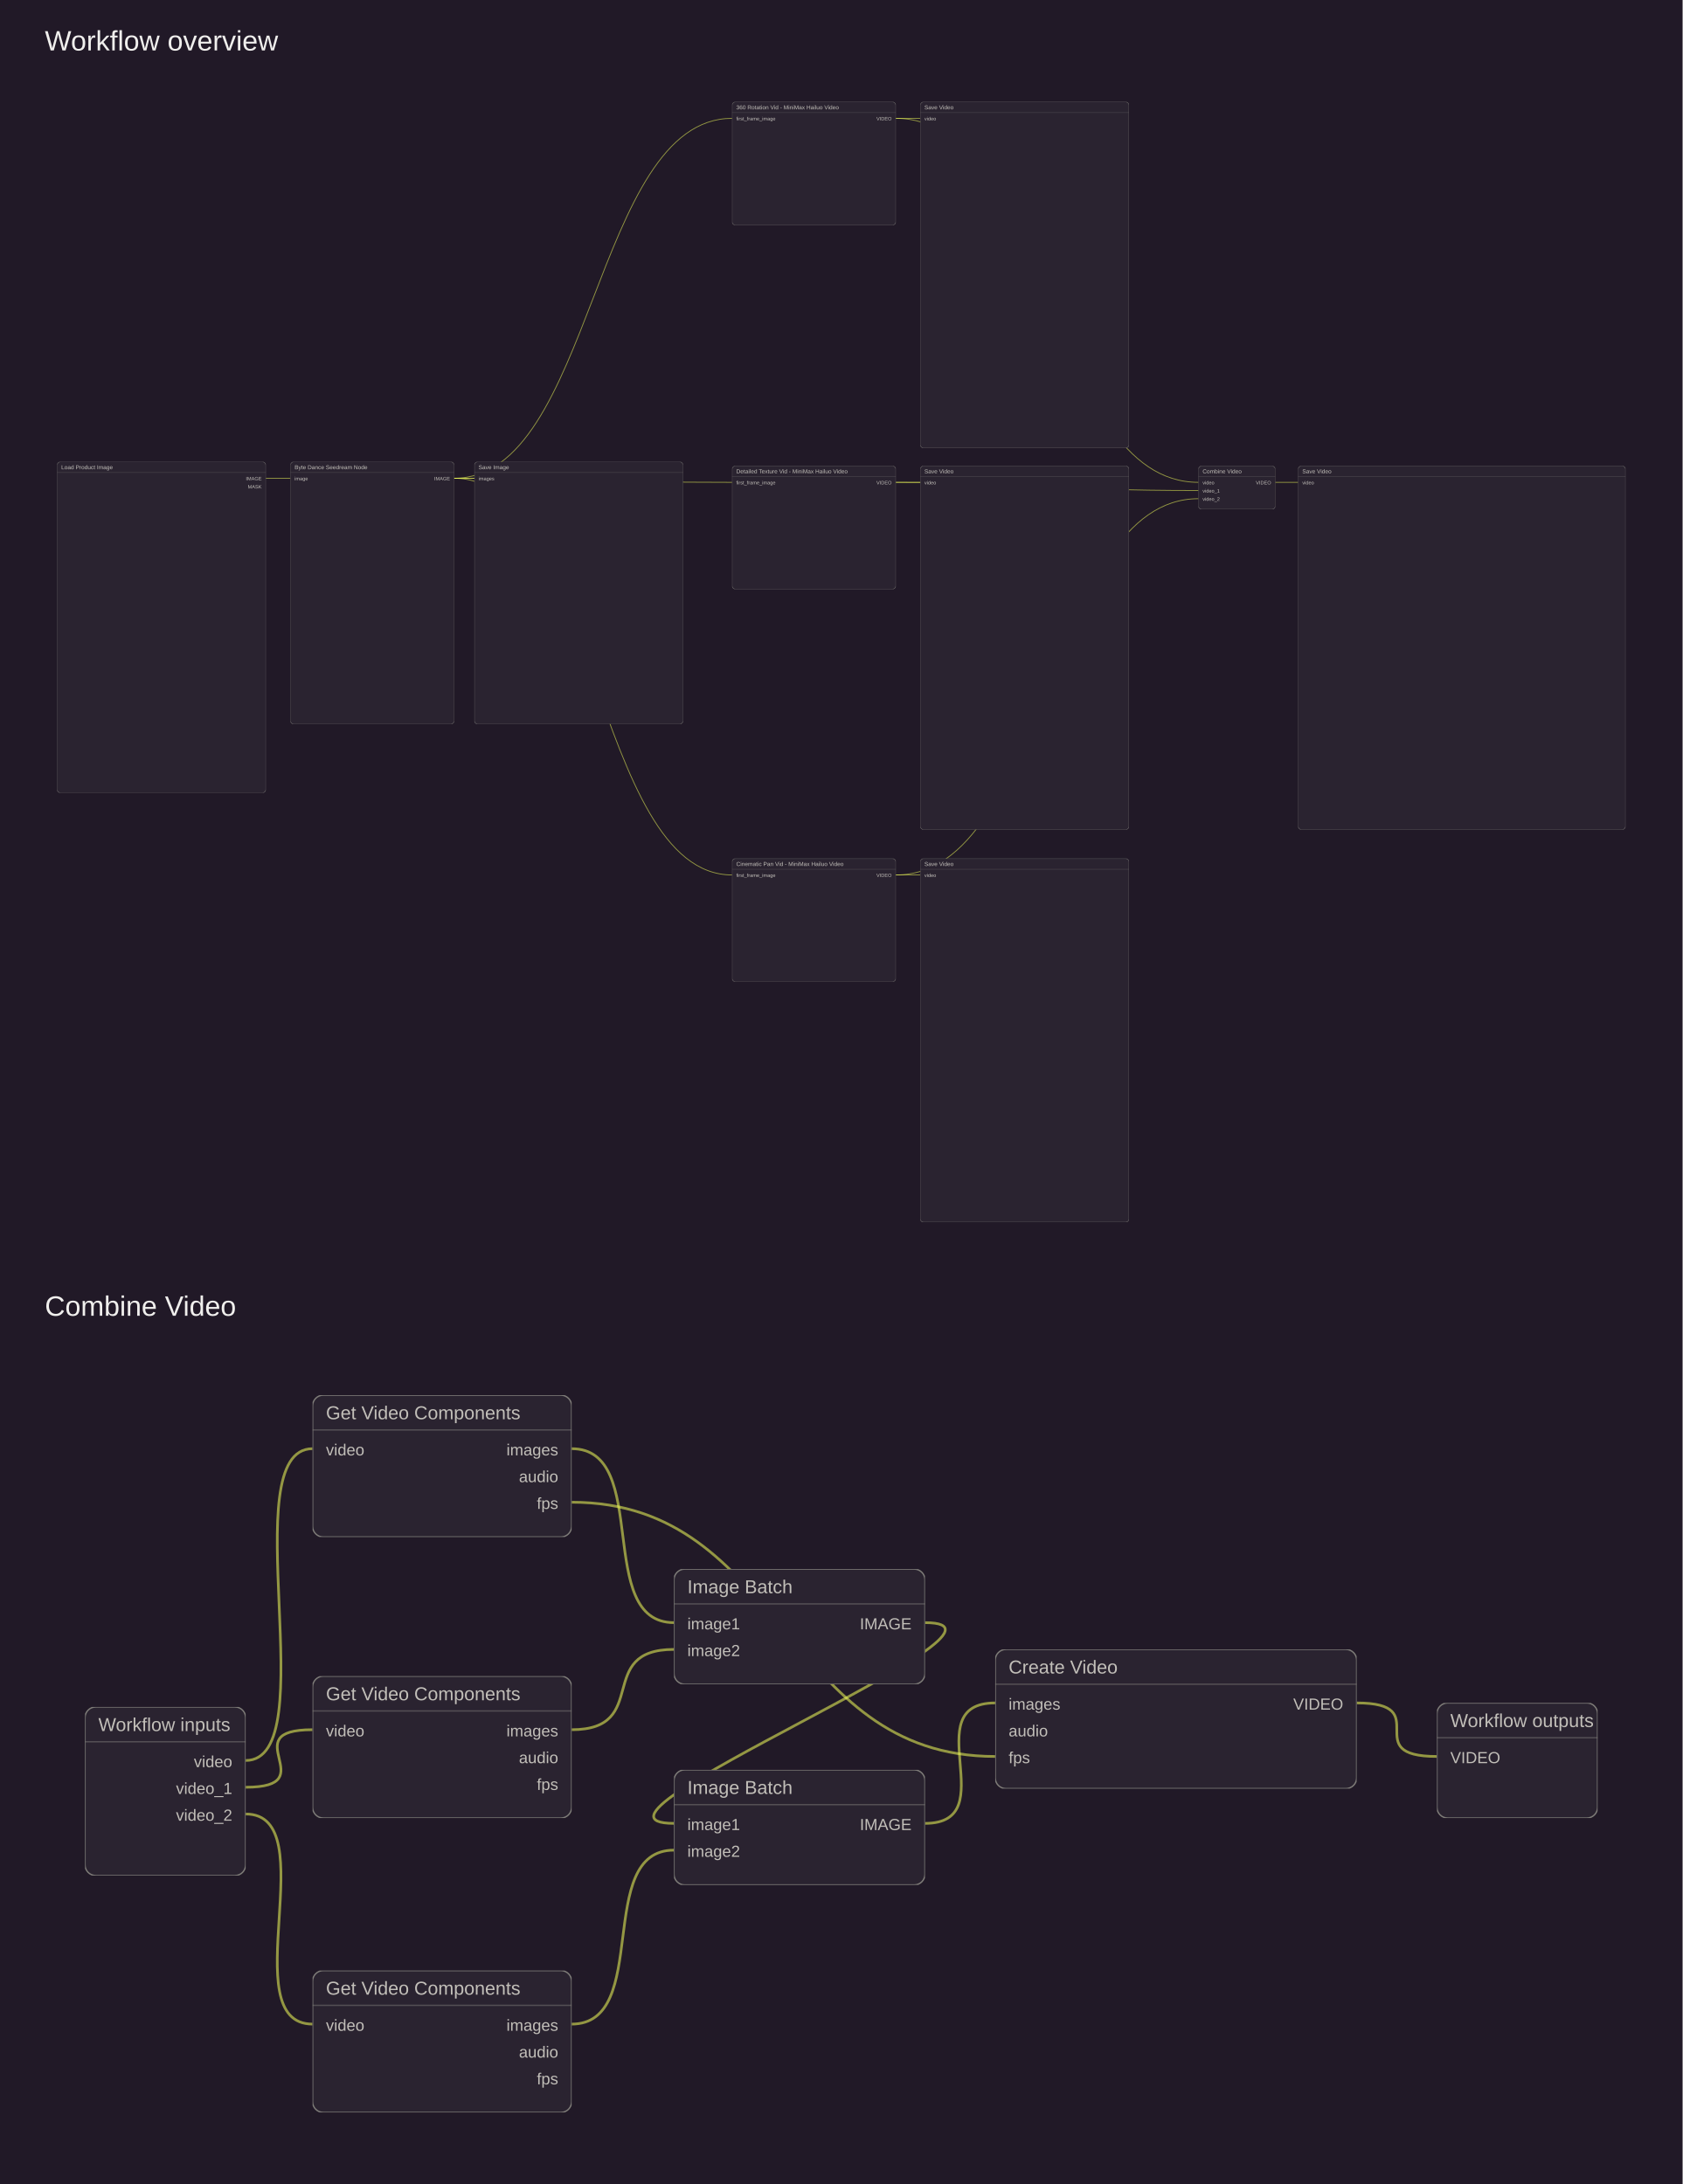
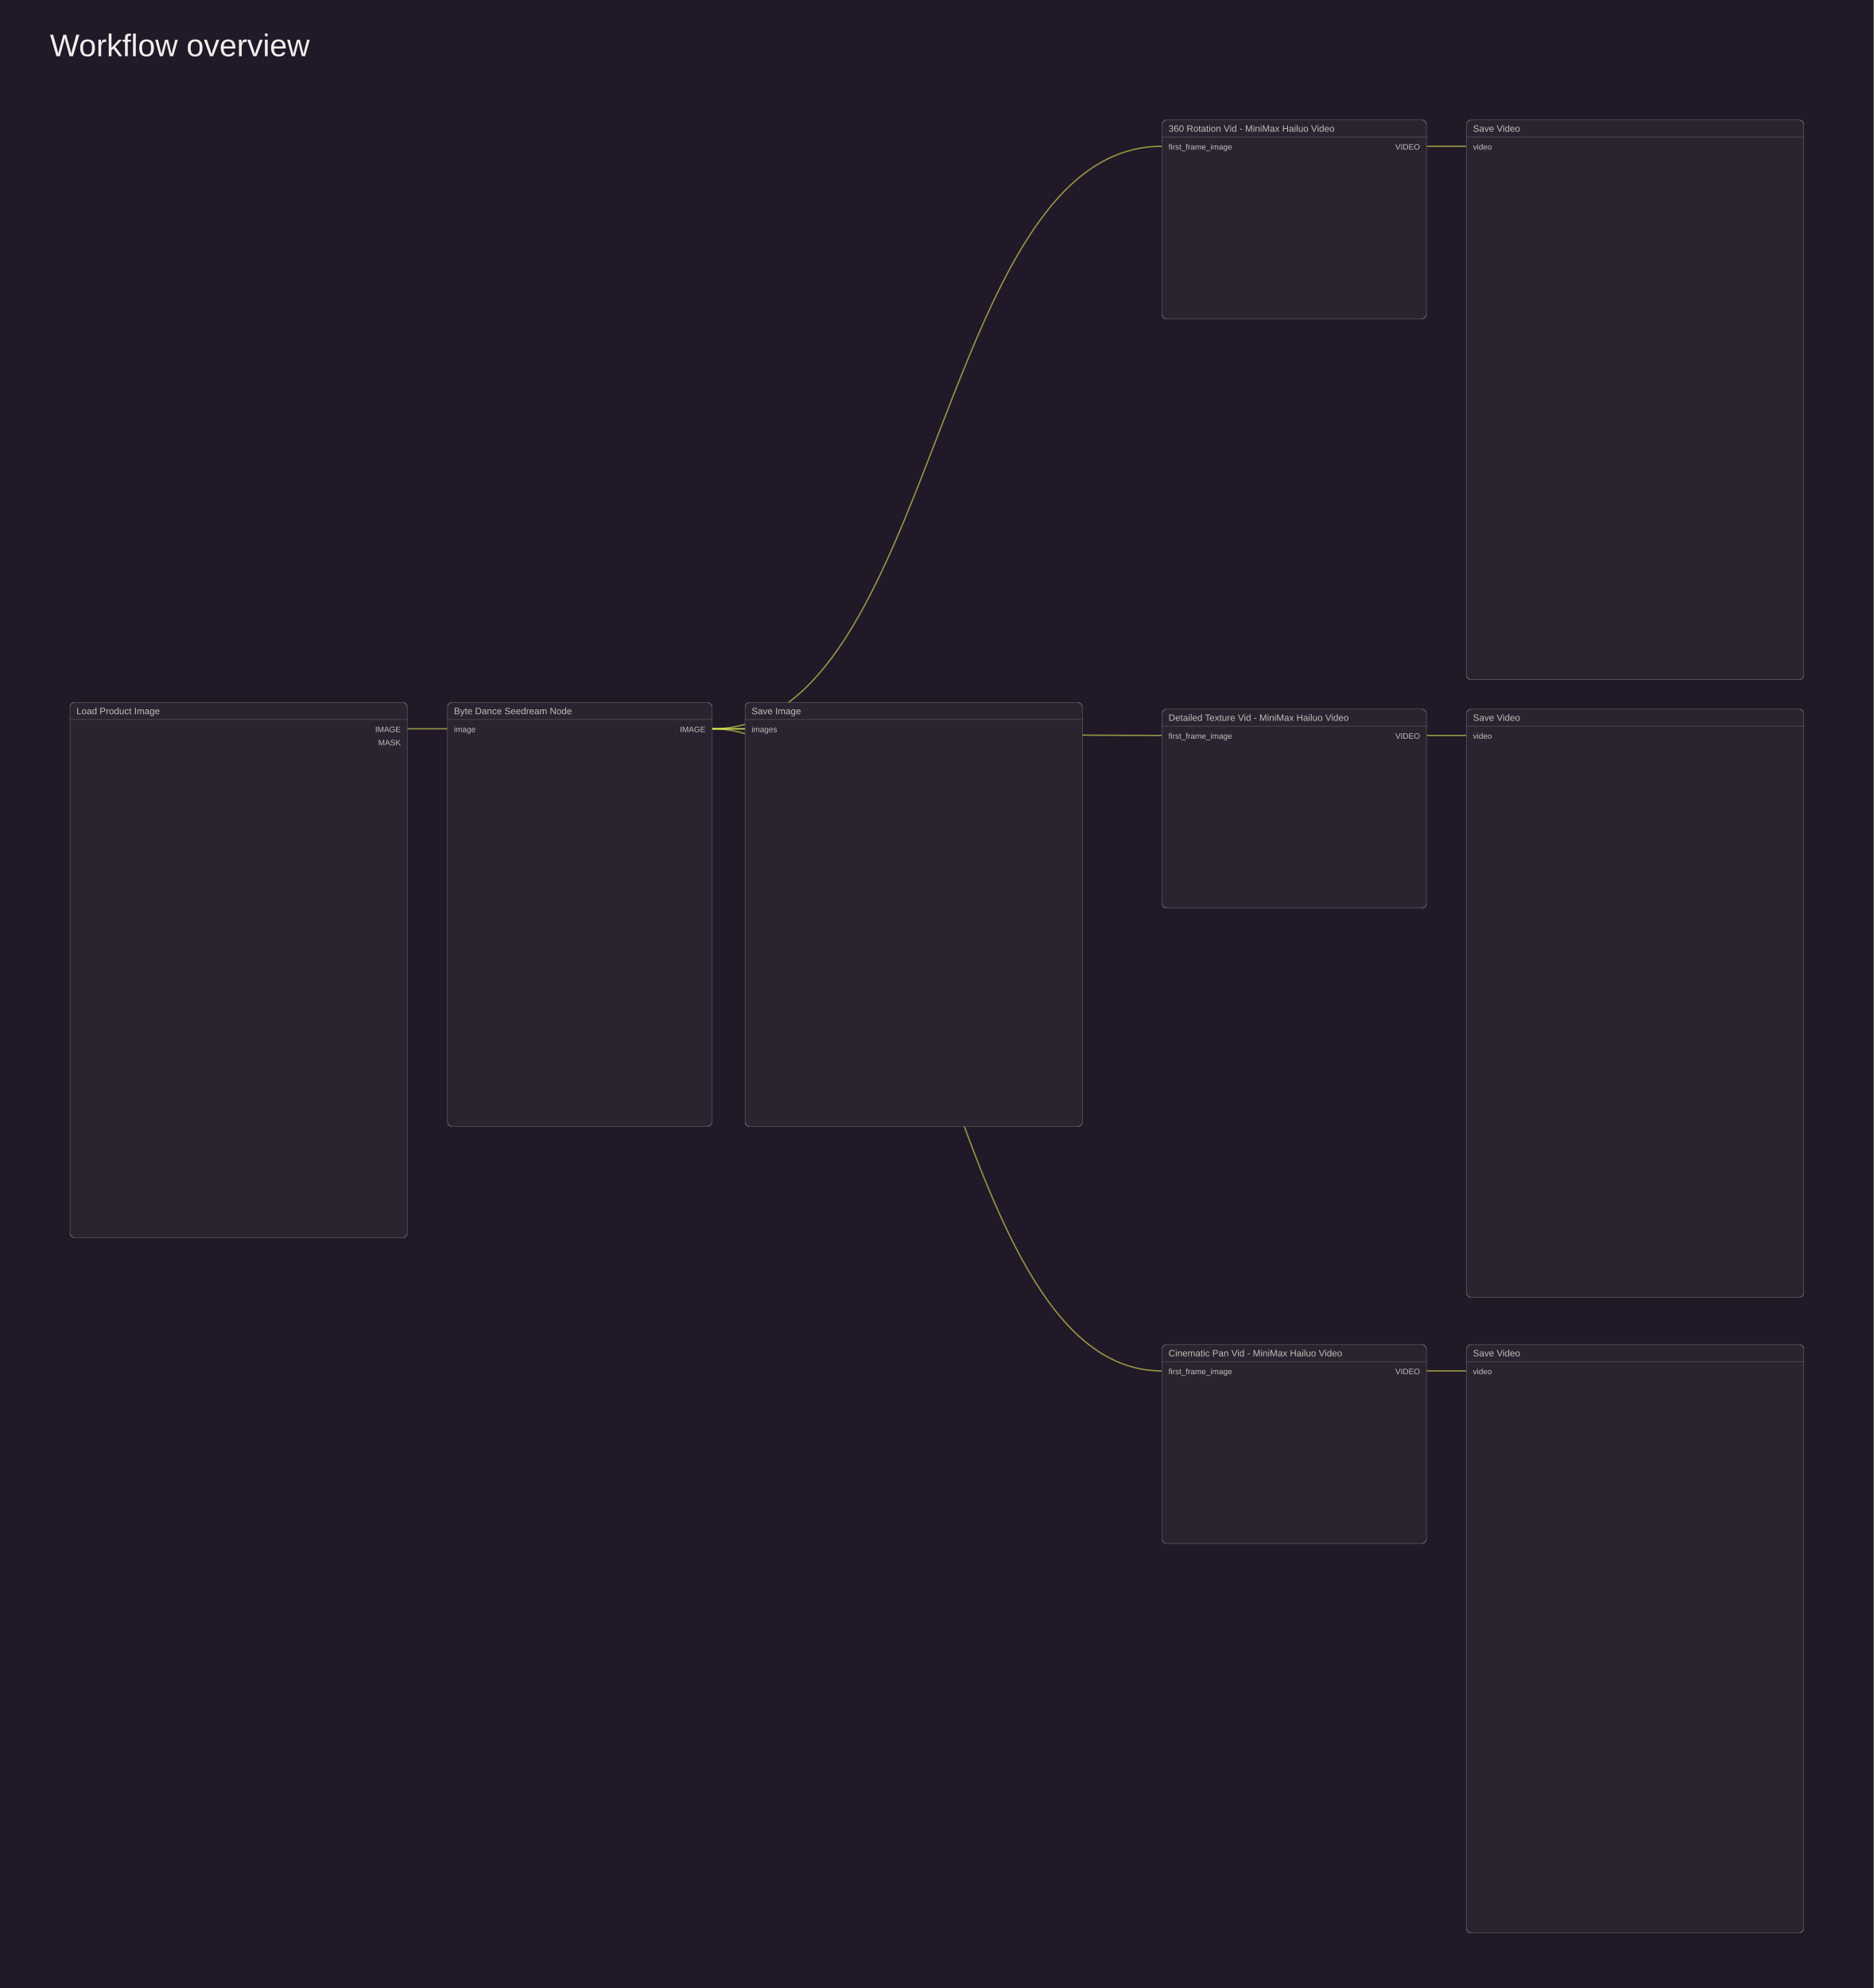
- <svg xmlns="http://www.w3.org/2000/svg" width="1200" height="1558" viewBox="0 0 1200 1558" role="img">
+ <svg xmlns="http://www.w3.org/2000/svg" width="1200" height="1273" viewBox="0 0 1200 1273" role="img">
  <style>text{font-family:Arial,sans-serif;fill:#c2bfb9}.heading{font-size:20px;fill:#f0efed}.title{font-size:14px}.slot{font-size:12px}.node{fill:#2a2330;stroke:#7e7c78;stroke-width:1}.divider{stroke:#7e7c78;stroke-opacity:.5}.links{fill:none;stroke:#f2ff59;stroke-width:2;stroke-opacity:.55}</style>
  <rect width="100%" height="100%" fill="#211927" />
  <g transform="translate(0 0)">
    <text x="32" y="36" class="heading">Workflow overview</text>
-     <g transform="translate(32 64) scale(0.2917558) translate(-1926.333 504.6667)">
+     <g transform="translate(32 64) scale(0.4238806) translate(-1926.333 504.6667)">
      <g class="links">
        <path d="M2926.725 445.333 C2986.725 445.333,2916.333 445.333,2976.333 445.333" />
        <path d="M2466.333 445.333 C2526.333 445.333,2466.725 445.333,2526.725 445.333" />
        <path d="M4006.333 -434.667 C4066.333 -434.667,4006.333 -434.667,4066.333 -434.667" />
        <path d="M2926.725 445.333 C3266.529 445.333,3266.529 -434.667,3606.333 -434.667" />
        <path d="M4006.333 455.333 C4066.333 455.333,4006.333 455.333,4066.333 455.333" />
        <path d="M2926.725 445.333 C3266.529 445.333,3266.529 455.333,3606.333 455.333" />
        <path d="M4006.333 1415.333 C4066.333 1415.333,4006.333 1415.333,4066.333 1415.333" />
        <path d="M2926.725 445.333 C3266.529 445.333,3266.529 1415.333,3606.333 1415.333" />
-         <path d="M4006.333 -434.667 C4376.333 -434.667,4376.333 455.333,4746.333 455.333" />
-         <path d="M4006.333 455.333 C4376.333 455.333,4376.333 475.333,4746.333 475.333" />
-         <path d="M4006.333 1415.333 C4376.333 1415.333,4376.333 495.333,4746.333 495.333" />
-         <path d="M4933.833 455.333 C4993.833 455.333,4930 455.333,4990 455.333" />
      </g>
      <svg x="2526.725" y="405.333" width="400" height="641" overflow="hidden">
        <rect width="100%" height="100%" rx="8" class="node" />
        <path d="M0 26H400" class="divider" />
        <text x="10" y="18" class="title">Byte Dance Seedream Node</text>
        <g transform="translate(0 26)">
          <text x="10" y="19" text-anchor="start" class="slot">image</text>
          <text x="390" y="19" text-anchor="end" class="slot">IMAGE</text>
        </g>
      </svg>
      <svg x="2976.333" y="405.333" width="510" height="641" overflow="hidden">
        <rect width="100%" height="100%" rx="8" class="node" />
        <path d="M0 26H510" class="divider" />
        <text x="10" y="18" class="title">Save Image</text>
        <g transform="translate(0 26)">
          <text x="10" y="19" text-anchor="start" class="slot">images</text>
        </g>
      </svg>
      <svg x="4066.333" y="1375.333" width="510" height="889" overflow="hidden">
        <rect width="100%" height="100%" rx="8" class="node" />
        <path d="M0 26H510" class="divider" />
        <text x="10" y="18" class="title">Save Video</text>
        <g transform="translate(0 26)">
          <text x="10" y="19" text-anchor="start" class="slot">video</text>
        </g>
      </svg>
      <svg x="3606.333" y="415.333" width="400" height="301" overflow="hidden">
        <rect width="100%" height="100%" rx="8" class="node" />
        <path d="M0 26H400" class="divider" />
        <text x="10" y="18" class="title">Detailed Texture Vid - MiniMax Hailuo Video</text>
        <g transform="translate(0 26)">
          <text x="10" y="19" text-anchor="start" class="slot">first_frame_image</text>
          <text x="390" y="19" text-anchor="end" class="slot">VIDEO</text>
        </g>
      </svg>
      <svg x="3606.333" y="1375.333" width="400" height="301" overflow="hidden">
        <rect width="100%" height="100%" rx="8" class="node" />
        <path d="M0 26H400" class="divider" />
        <text x="10" y="18" class="title">Cinematic Pan Vid - MiniMax Hailuo Video</text>
        <g transform="translate(0 26)">
          <text x="10" y="19" text-anchor="start" class="slot">first_frame_image</text>
          <text x="390" y="19" text-anchor="end" class="slot">VIDEO</text>
        </g>
      </svg>
      <svg x="3606.333" y="-474.667" width="400" height="301" overflow="hidden">
        <rect width="100%" height="100%" rx="8" class="node" />
        <path d="M0 26H400" class="divider" />
        <text x="10" y="18" class="title">360 Rotation Vid - MiniMax Hailuo Video</text>
        <g transform="translate(0 26)">
          <text x="10" y="19" text-anchor="start" class="slot">first_frame_image</text>
          <text x="390" y="19" text-anchor="end" class="slot">VIDEO</text>
        </g>
      </svg>
      <svg x="1956.333" y="405.333" width="510" height="808.943" overflow="hidden">
        <rect width="100%" height="100%" rx="8" class="node" />
        <path d="M0 26H510" class="divider" />
        <text x="10" y="18" class="title">Load Product Image</text>
        <g transform="translate(0 26)">
          <text x="500" y="19" text-anchor="end" class="slot">IMAGE</text>
          <text x="500" y="39" text-anchor="end" class="slot">MASK</text>
        </g>
      </svg>
-       <svg x="4746.333" y="415.333" width="187.5" height="106" overflow="hidden">
-         <rect width="100%" height="100%" rx="8" class="node" />
-         <path d="M0 26H187.5" class="divider" />
-         <text x="10" y="18" class="title">Combine Video</text>
-         <g transform="translate(0 26)">
-           <text x="10" y="19" text-anchor="start" class="slot">video</text>
-           <text x="10" y="39" text-anchor="start" class="slot">video_1</text>
-           <text x="10" y="59" text-anchor="start" class="slot">video_2</text>
-           <text x="177.5" y="19" text-anchor="end" class="slot">VIDEO</text>
-         </g>
-       </svg>
      <svg x="4066.333" y="415.333" width="510" height="889" overflow="hidden">
        <rect width="100%" height="100%" rx="8" class="node" />
        <path d="M0 26H510" class="divider" />
        <text x="10" y="18" class="title">Save Video</text>
        <g transform="translate(0 26)">
          <text x="10" y="19" text-anchor="start" class="slot">video</text>
        </g>
      </svg>
      <svg x="4066.333" y="-474.667" width="510" height="846" overflow="hidden">
        <rect width="100%" height="100%" rx="8" class="node" />
        <path d="M0 26H510" class="divider" />
        <text x="10" y="18" class="title">Save Video</text>
        <g transform="translate(0 26)">
          <text x="10" y="19" text-anchor="start" class="slot">video</text>
        </g>
      </svg>
-       <svg x="4990" y="415.333" width="800" height="889" overflow="hidden">
-         <rect width="100%" height="100%" rx="8" class="node" />
-         <path d="M0 26H800" class="divider" />
-         <text x="10" y="18" class="title">Save Video</text>
-         <g transform="translate(0 26)">
-           <text x="10" y="19" text-anchor="start" class="slot">video</text>
-         </g>
-       </svg>
-     </g>
-   </g>
-   <g transform="translate(0 902.6246)">
-     <text x="32" y="36" class="heading">Combine Video</text>
-     <g transform="translate(32 64) scale(0.9546218) translate(-4080 -254)">
-       <g class="links">
-         <path d="M4473.531 324 C4533.531 324,4490 454,4550 454" />
-         <path d="M4473.531 534 C4533.531 534,4490 474,4550 474" />
-         <path d="M4737.5 454 C4831.25 454,4456.25 604,4550 604" />
-         <path d="M4473.531 754 C4533.531 754,4490 624,4550 624" />
-         <path d="M4230 557 C4290 557,4220 324,4280 324" />
-         <path d="M4230 577 C4290 577,4220 534,4280 534" />
-         <path d="M4230 597 C4290 597,4220 754,4280 754" />
-         <path d="M4737.5 604 C4797.5 604,4730 514,4790 514" />
-         <path d="M4473.531 364 C4631.765 364,4631.765 554,4790 554" />
-         <path d="M5060 514 C5120 514,5060 554,5120 554" />
-       </g>
-       <svg x="4280" y="494" width="193.531" height="106" overflow="hidden">
-         <rect width="100%" height="100%" rx="8" class="node" />
-         <path d="M0 26H193.531" class="divider" />
-         <text x="10" y="18" class="title">Get Video Components</text>
-         <g transform="translate(0 26)">
-           <text x="10" y="19" text-anchor="start" class="slot">video</text>
-           <text x="183.531" y="19" text-anchor="end" class="slot">images</text>
-           <text x="183.531" y="39" text-anchor="end" class="slot">audio</text>
-           <text x="183.531" y="59" text-anchor="end" class="slot">fps</text>
-         </g>
-       </svg>
-       <svg x="4280" y="714" width="193.531" height="106" overflow="hidden">
-         <rect width="100%" height="100%" rx="8" class="node" />
-         <path d="M0 26H193.531" class="divider" />
-         <text x="10" y="18" class="title">Get Video Components</text>
-         <g transform="translate(0 26)">
-           <text x="10" y="19" text-anchor="start" class="slot">video</text>
-           <text x="183.531" y="19" text-anchor="end" class="slot">images</text>
-           <text x="183.531" y="39" text-anchor="end" class="slot">audio</text>
-           <text x="183.531" y="59" text-anchor="end" class="slot">fps</text>
-         </g>
-       </svg>
-       <svg x="4550" y="414" width="187.5" height="86" overflow="hidden">
-         <rect width="100%" height="100%" rx="8" class="node" />
-         <path d="M0 26H187.5" class="divider" />
-         <text x="10" y="18" class="title">Image Batch</text>
-         <g transform="translate(0 26)">
-           <text x="10" y="19" text-anchor="start" class="slot">image1</text>
-           <text x="10" y="39" text-anchor="start" class="slot">image2</text>
-           <text x="177.5" y="19" text-anchor="end" class="slot">IMAGE</text>
-         </g>
-       </svg>
-       <svg x="4550" y="564" width="187.5" height="86" overflow="hidden">
-         <rect width="100%" height="100%" rx="8" class="node" />
-         <path d="M0 26H187.5" class="divider" />
-         <text x="10" y="18" class="title">Image Batch</text>
-         <g transform="translate(0 26)">
-           <text x="10" y="19" text-anchor="start" class="slot">image1</text>
-           <text x="10" y="39" text-anchor="start" class="slot">image2</text>
-           <text x="177.5" y="19" text-anchor="end" class="slot">IMAGE</text>
-         </g>
-       </svg>
-       <svg x="4280" y="284" width="193.531" height="106" overflow="hidden">
-         <rect width="100%" height="100%" rx="8" class="node" />
-         <path d="M0 26H193.531" class="divider" />
-         <text x="10" y="18" class="title">Get Video Components</text>
-         <g transform="translate(0 26)">
-           <text x="10" y="19" text-anchor="start" class="slot">video</text>
-           <text x="183.531" y="19" text-anchor="end" class="slot">images</text>
-           <text x="183.531" y="39" text-anchor="end" class="slot">audio</text>
-           <text x="183.531" y="59" text-anchor="end" class="slot">fps</text>
-         </g>
-       </svg>
-       <svg x="4790" y="474" width="270" height="104" overflow="hidden">
-         <rect width="100%" height="100%" rx="8" class="node" />
-         <path d="M0 26H270" class="divider" />
-         <text x="10" y="18" class="title">Create Video</text>
-         <g transform="translate(0 26)">
-           <text x="10" y="19" text-anchor="start" class="slot">images</text>
-           <text x="10" y="39" text-anchor="start" class="slot">audio</text>
-           <text x="10" y="59" text-anchor="start" class="slot">fps</text>
-           <text x="260" y="19" text-anchor="end" class="slot">VIDEO</text>
-         </g>
-       </svg>
-       <svg x="4110" y="517" width="120" height="126" overflow="hidden">
-         <rect width="100%" height="100%" rx="8" class="node" />
-         <path d="M0 26H120" class="divider" />
-         <text x="10" y="18" class="title">Workflow inputs</text>
-         <g transform="translate(0 26)">
-           <text x="110" y="19" text-anchor="end" class="slot">video</text>
-           <text x="110" y="39" text-anchor="end" class="slot">video_1</text>
-           <text x="110" y="59" text-anchor="end" class="slot">video_2</text>
-         </g>
-       </svg>
-       <svg x="5120" y="514" width="120" height="86" overflow="hidden">
-         <rect width="100%" height="100%" rx="8" class="node" />
-         <path d="M0 26H120" class="divider" />
-         <text x="10" y="18" class="title">Workflow outputs</text>
-         <g transform="translate(0 26)">
-           <text x="10" y="19" text-anchor="start" class="slot">VIDEO</text>
-         </g>
-       </svg>
    </g>
  </g>
</svg>
